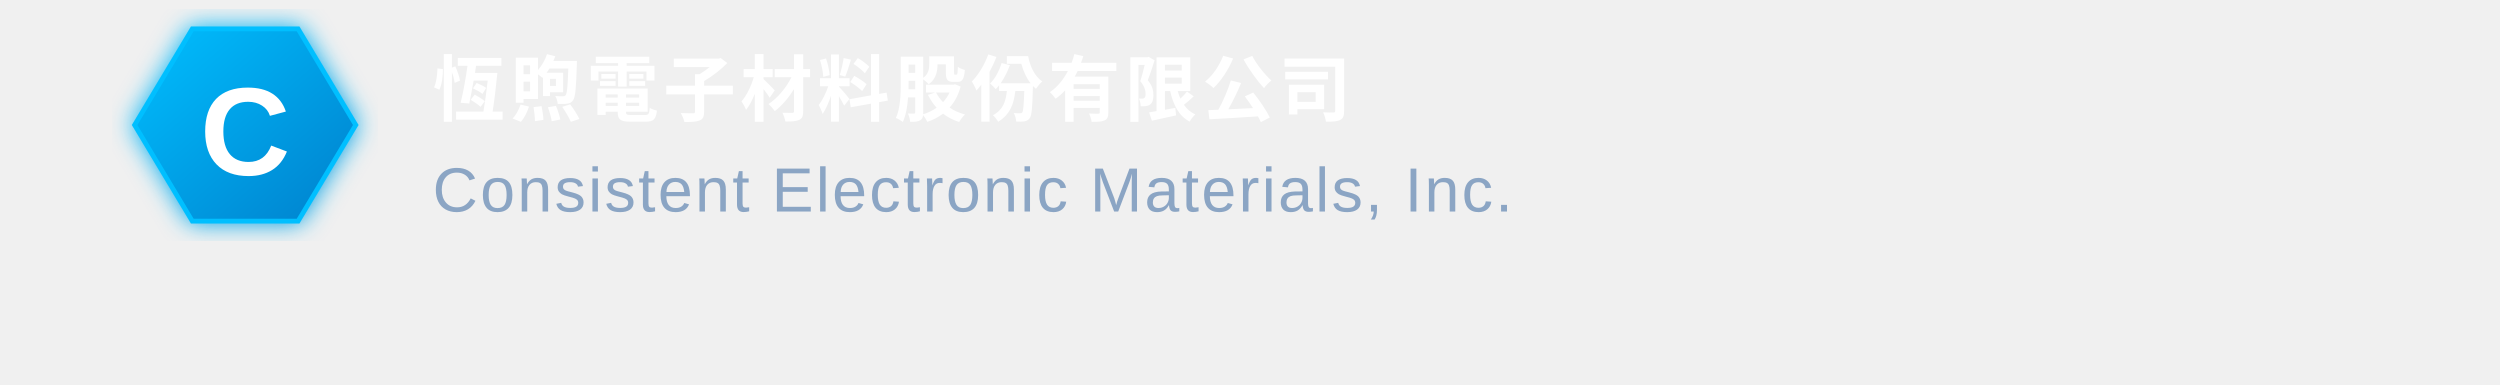
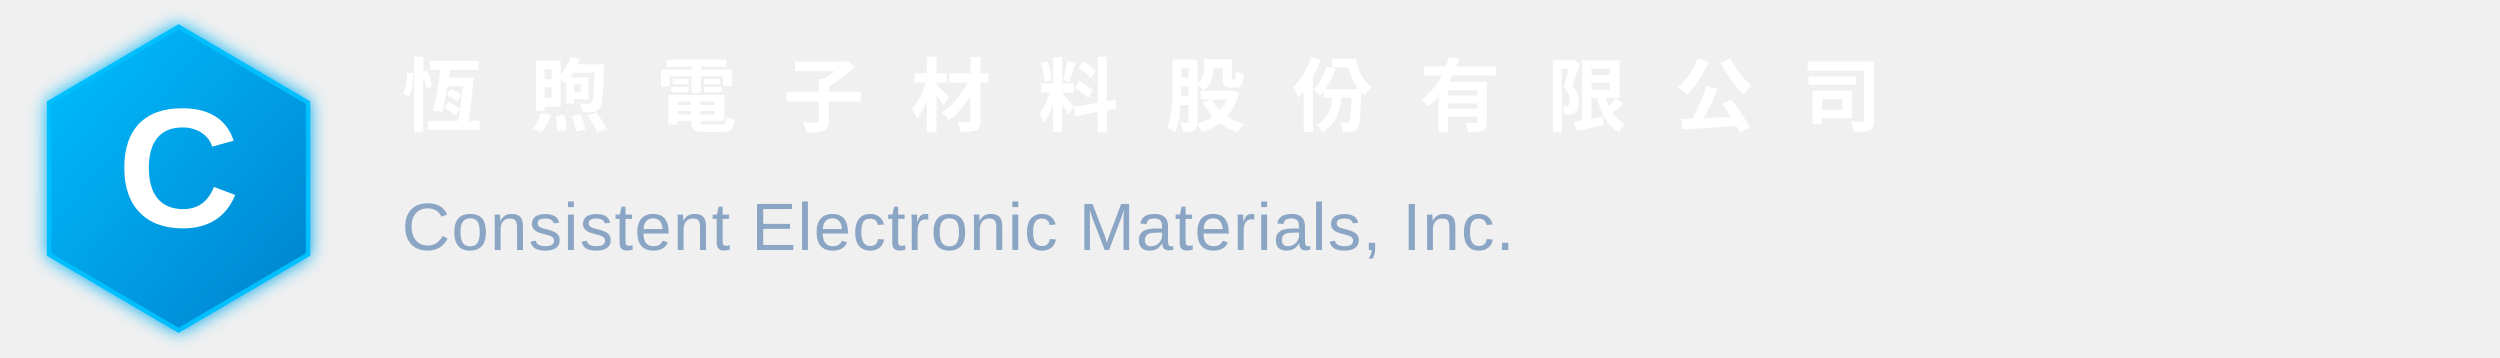
- <svg xmlns="http://www.w3.org/2000/svg" viewBox="0 0 520 80" width="520" height="80">
+ <svg xmlns="http://www.w3.org/2000/svg" viewBox="0 0 560 80" width="560" height="80">
  <defs>
    <filter id="glow">
-       <feGaussianBlur stdDeviation="2.5" result="coloredBlur" />
+       <feGaussianBlur stdDeviation="2" result="coloredBlur" />
      <feMerge>
        <feMergeNode in="coloredBlur" />
        <feMergeNode in="SourceGraphic" />
      </feMerge>
    </filter>
    <linearGradient id="hexGrad" x1="0%" y1="0%" x2="100%" y2="100%">
      <stop offset="0%" style="stop-color:#00BFFF;stop-opacity:1" />
      <stop offset="100%" style="stop-color:#0080CC;stop-opacity:1" />
    </linearGradient>
  </defs>
-   <polygon points="40,6 62,6 74,26 62,46 40,46 28,26" fill="url(#hexGrad)" filter="url(#glow)" stroke="#00BFFF" stroke-width="1" />
-   <text x="51" y="29" font-family="Arial, sans-serif" font-size="26" font-weight="800" fill="white" text-anchor="middle" dominant-baseline="middle">C</text>
-   <text x="90" y="24" font-family="'PingFang TC', 'Microsoft JhengHei', Arial, sans-serif" font-size="15" font-weight="700" fill="white" letter-spacing="1">恆煦電子材料股份有限公司</text>
-   <text x="90" y="44" font-family="Arial, 'Segoe UI', sans-serif" font-size="13" font-weight="400" fill="#8ba5c4" letter-spacing="0.5">Consistent Electronic Materials, Inc.</text>
+   <polygon points="40,6 69,23 69,57 40,74 11,57 11,23" fill="url(#hexGrad)" filter="url(#glow)" stroke="#00BFFF" stroke-width="1" />
+   <text x="40" y="40" font-family="Arial, sans-serif" font-size="38" font-weight="800" fill="white" text-anchor="middle" dominant-baseline="middle">C</text>
+   <text x="90" y="28" font-family="'PingFang TC', 'Microsoft JhengHei', Arial, sans-serif" font-size="18" font-weight="700" fill="white" letter-spacing="10.5">恆煦電子材料股份有限公司</text>
+   <text x="90" y="56" font-family="Arial, 'Segoe UI', sans-serif" font-size="15" font-weight="400" fill="#8ba5c4" letter-spacing="0.3">Consistent Electronic Materials, Inc.</text>
</svg>
